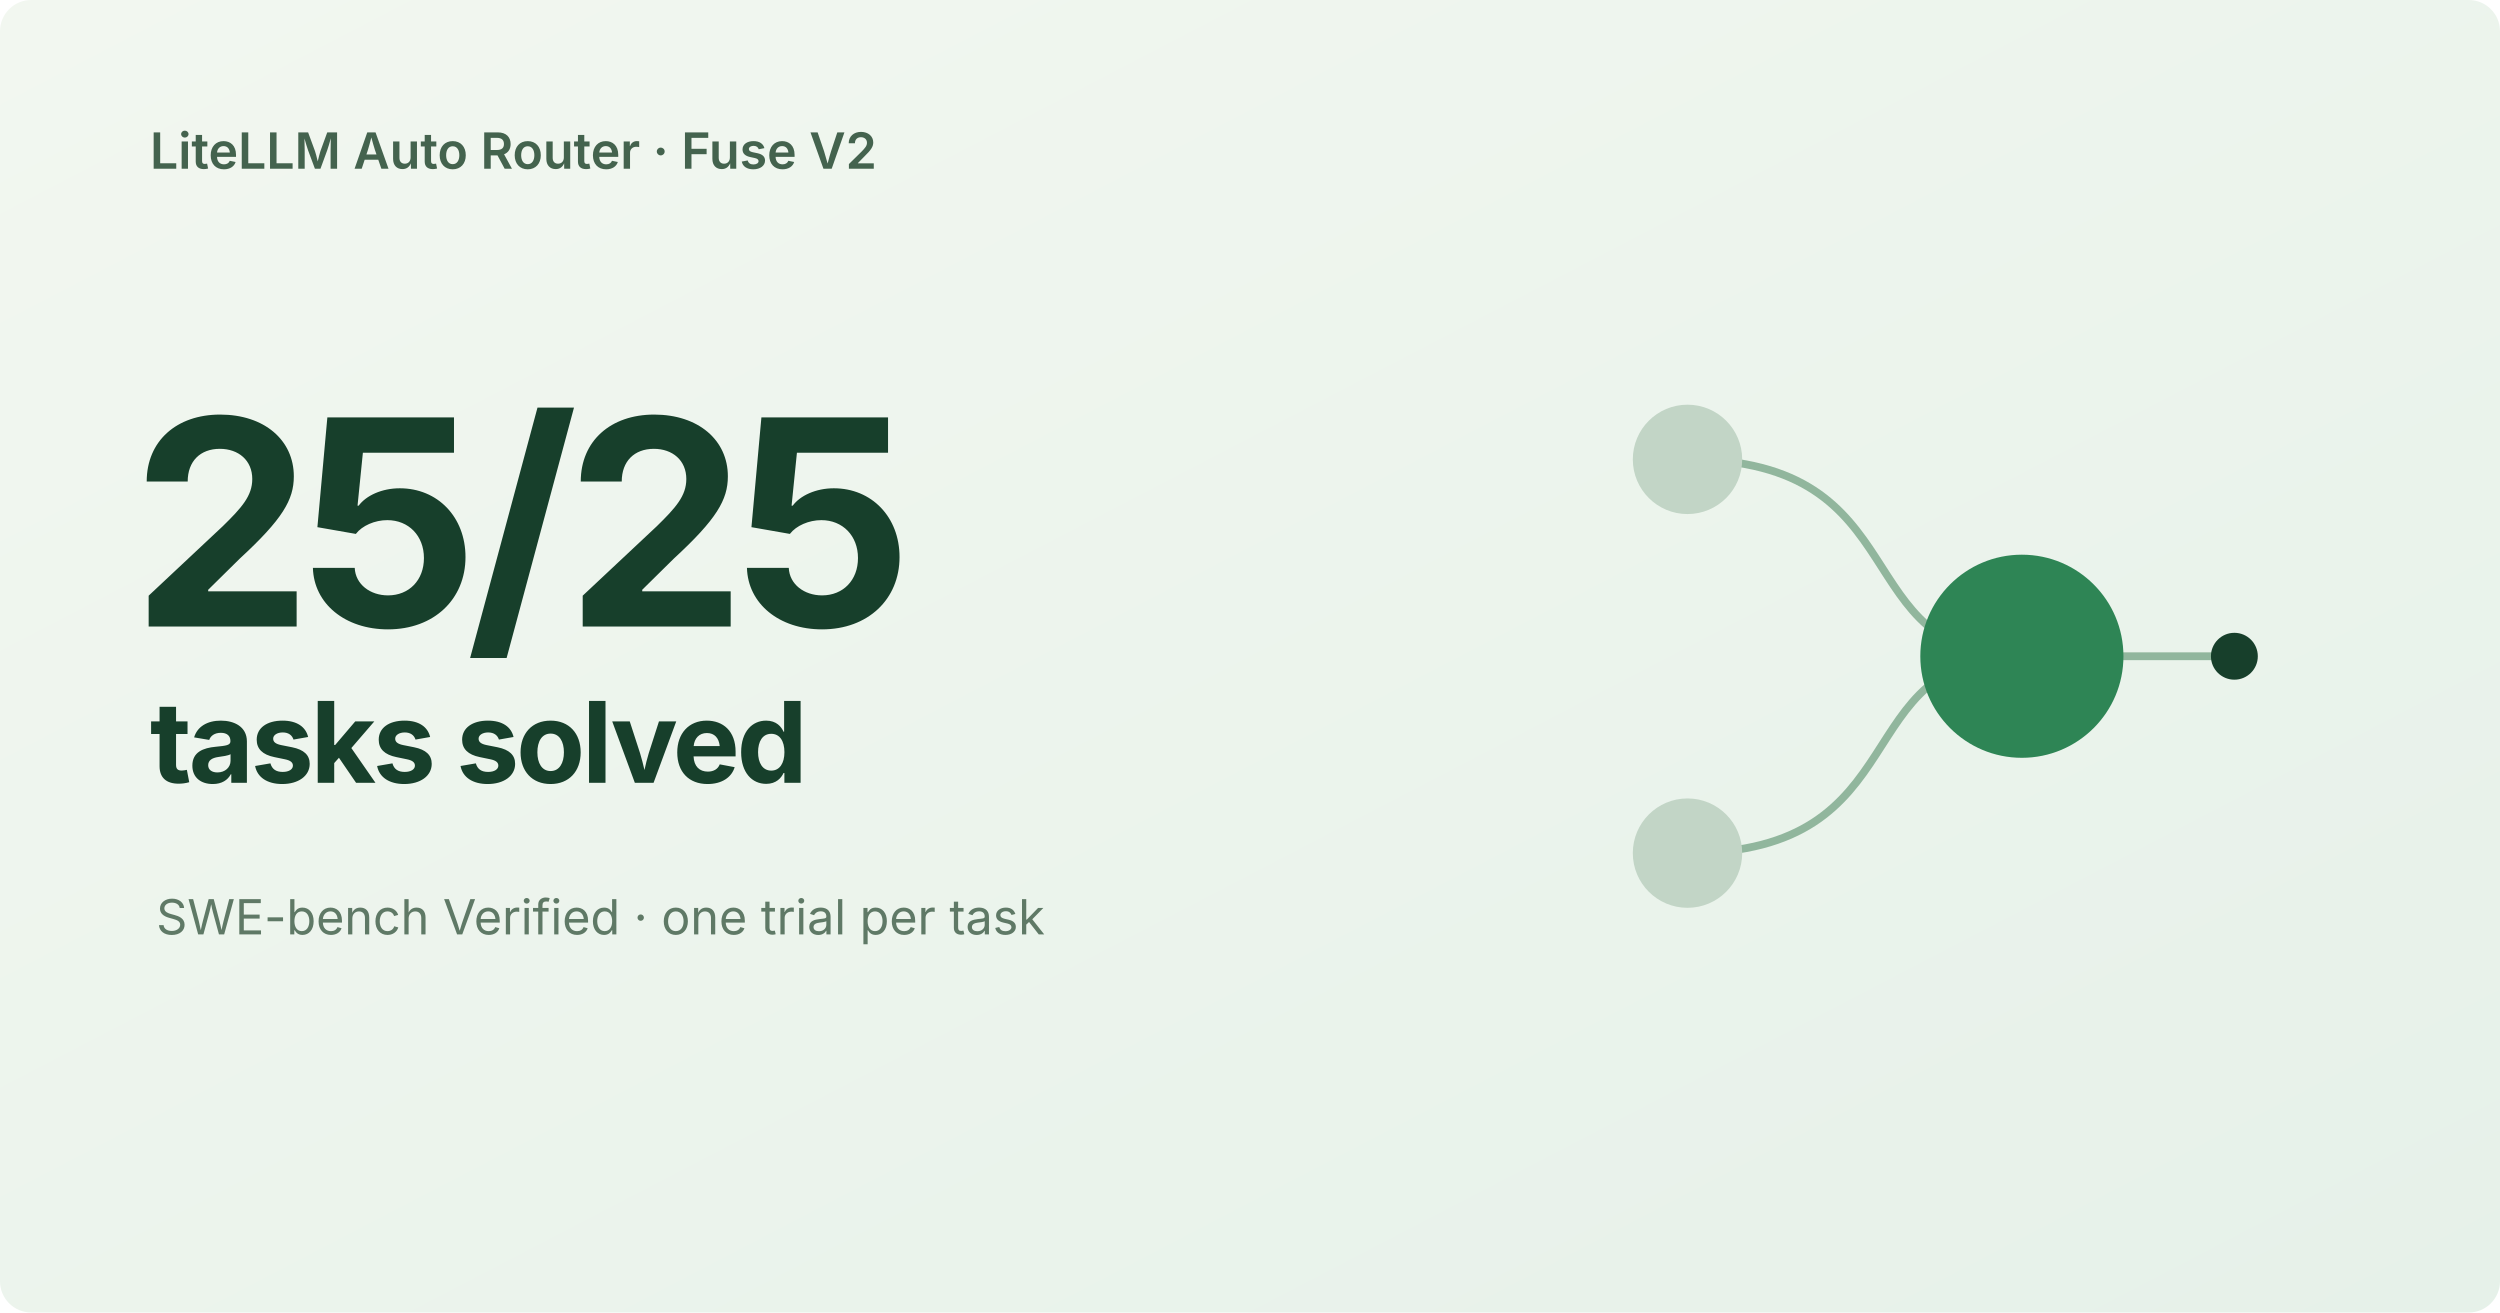
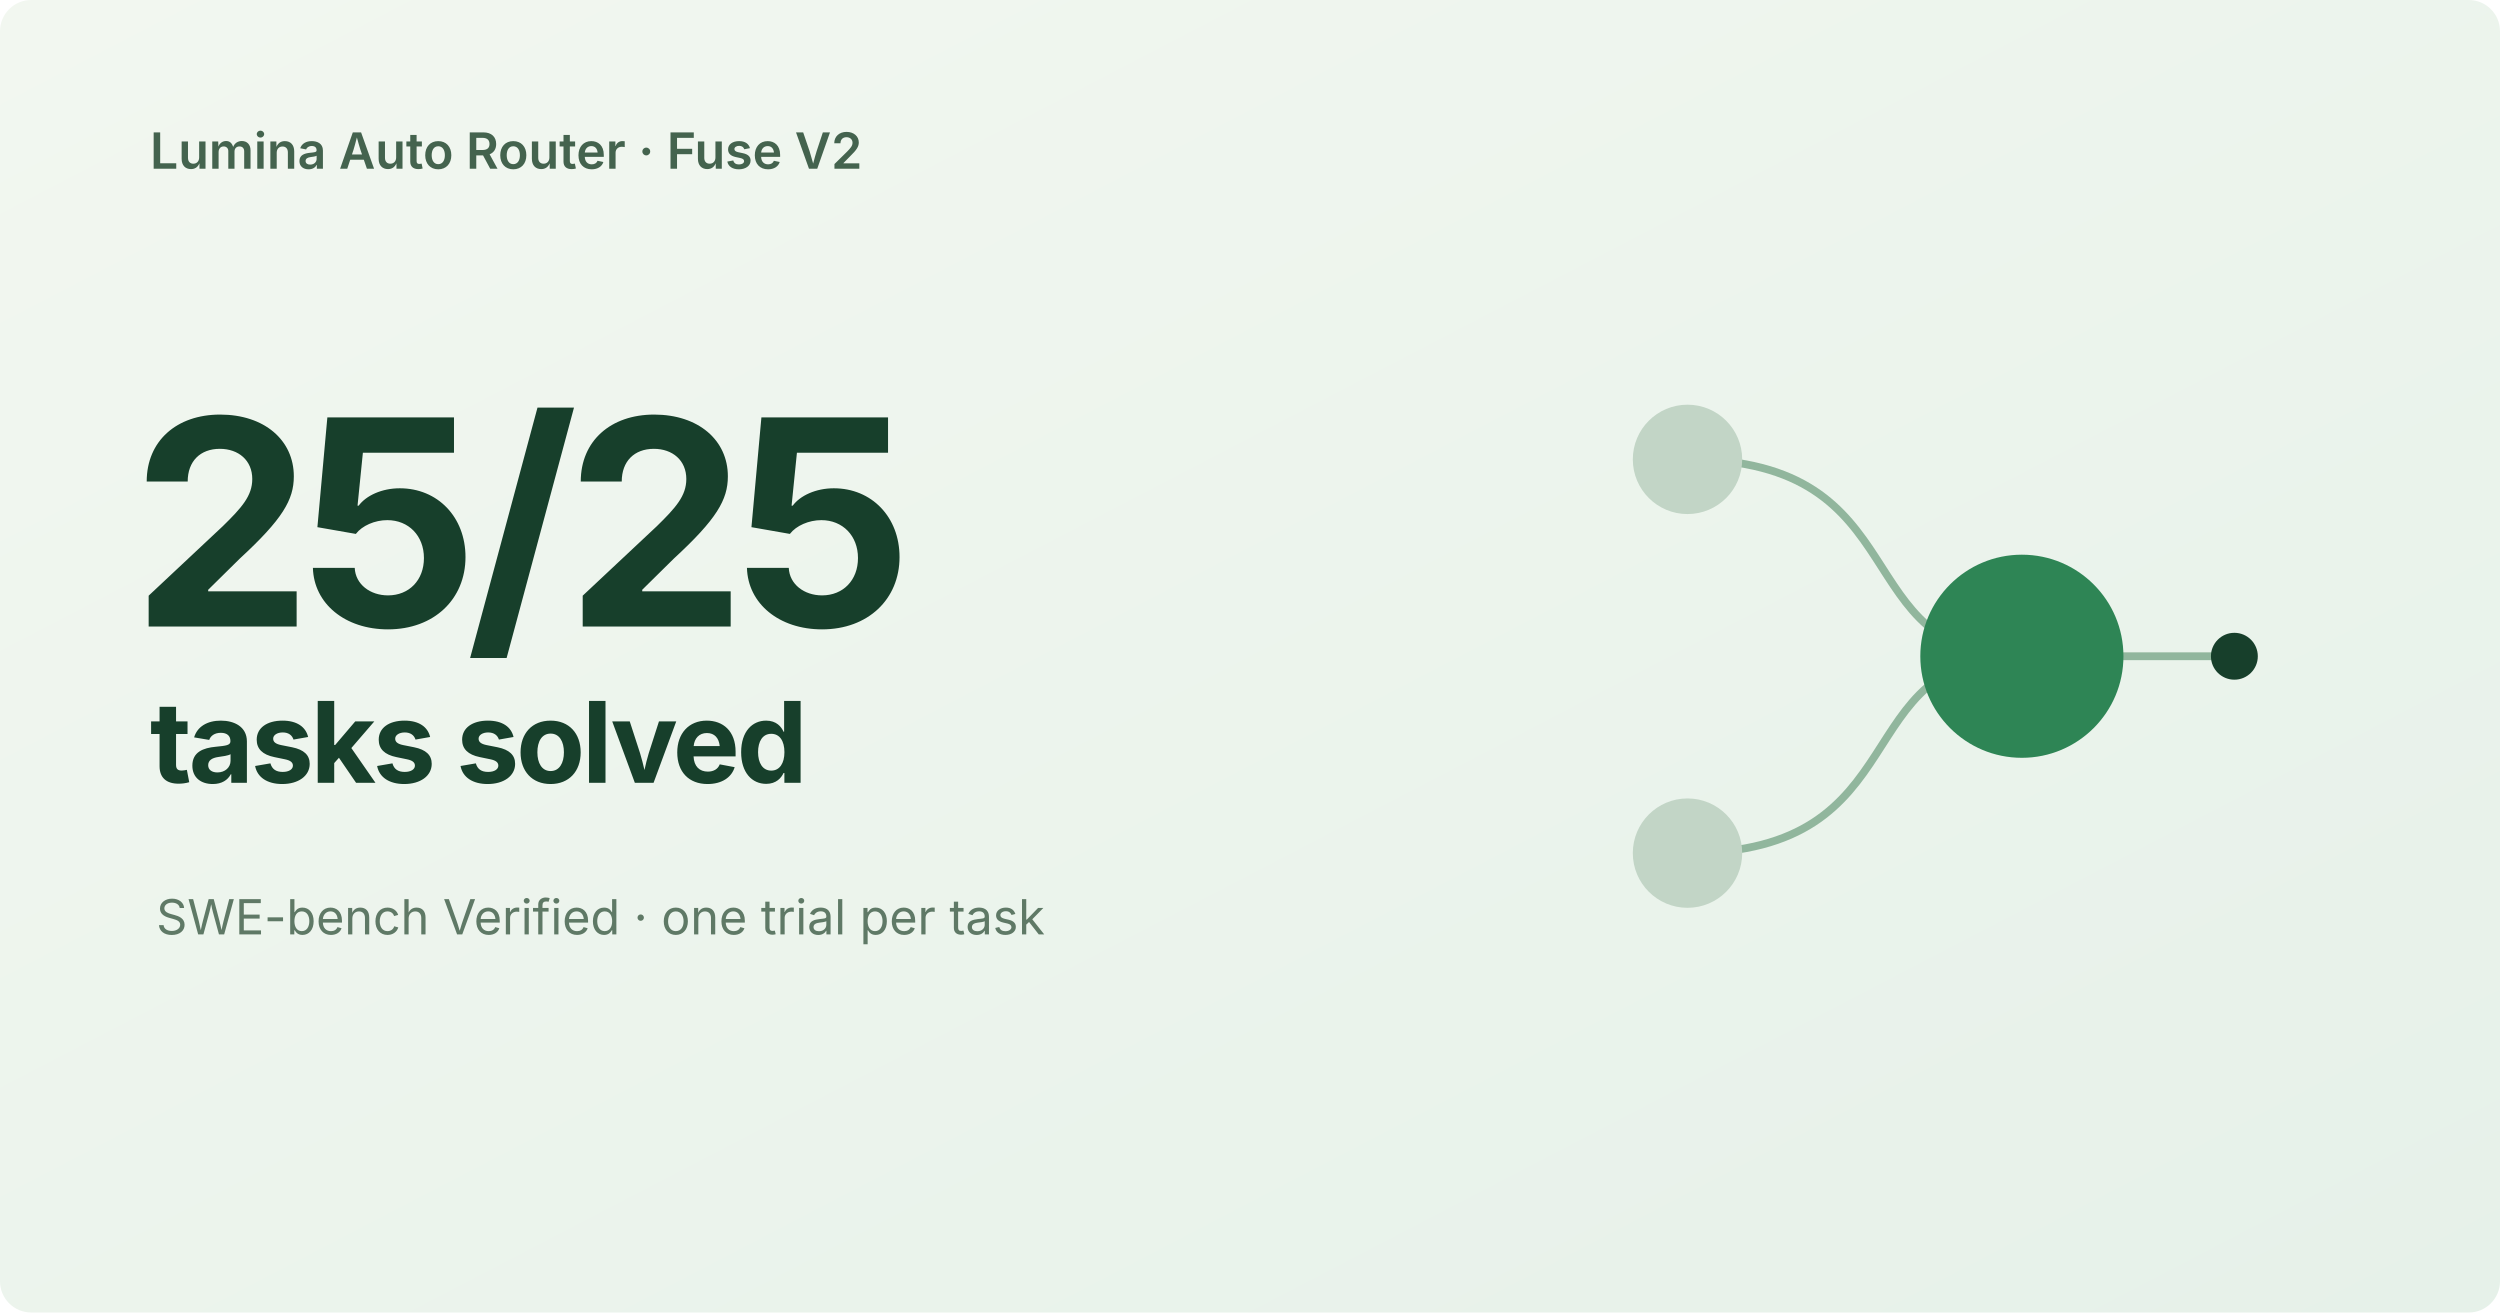
<svg xmlns="http://www.w3.org/2000/svg" width="1600" height="840" viewBox="0 0 1600 840" role="img" aria-labelledby="title desc">
  <defs>
    <linearGradient id="background" x1="0" y1="0" x2="1" y2="1">
      <stop offset="0" stop-color="#f2f7f0" />
      <stop offset="1" stop-color="#e6f1e9" />
    </linearGradient>
  </defs>
  <rect width="1600" height="840" rx="20" fill="url(#background)" />
  <g font-family="Inter, -apple-system, BlinkMacSystemFont, 'Segoe UI', Arial, sans-serif">
-     <text x="96" y="108" fill="#44634e" font-size="32" font-weight="600">LiteLLM Auto Router · Fuse V2</text>
+     <text x="96" y="108" fill="#44634e" font-size="32" font-weight="600">Lumina Auto Router · Fuse V2</text>
    <text x="84" y="401" fill="#173f2b" font-size="184" font-weight="750" letter-spacing="-8">25/25</text>
    <text x="96" y="501" fill="#173f2b" font-size="72" font-weight="650" letter-spacing="-2">tasks solved</text>
    <text x="100" y="598" fill="#5f7966" font-size="31">SWE-bench Verified · one trial per task</text>
    <g fill="none" stroke="#91b69d" stroke-width="5">
      <path d="M1080 294 C1230 294 1180 420 1294 420" />
      <path d="M1080 546 C1230 546 1180 420 1294 420" />
      <path d="M1294 420 H1430" />
    </g>
    <circle cx="1080" cy="294" r="35" fill="#c2d5c6" />
    <circle cx="1080" cy="546" r="35" fill="#c2d5c6" />
    <circle cx="1294" cy="420" r="65" fill="#2e8555" />
    <circle cx="1430" cy="420" r="15" fill="#173f2b" />
  </g>
</svg>
